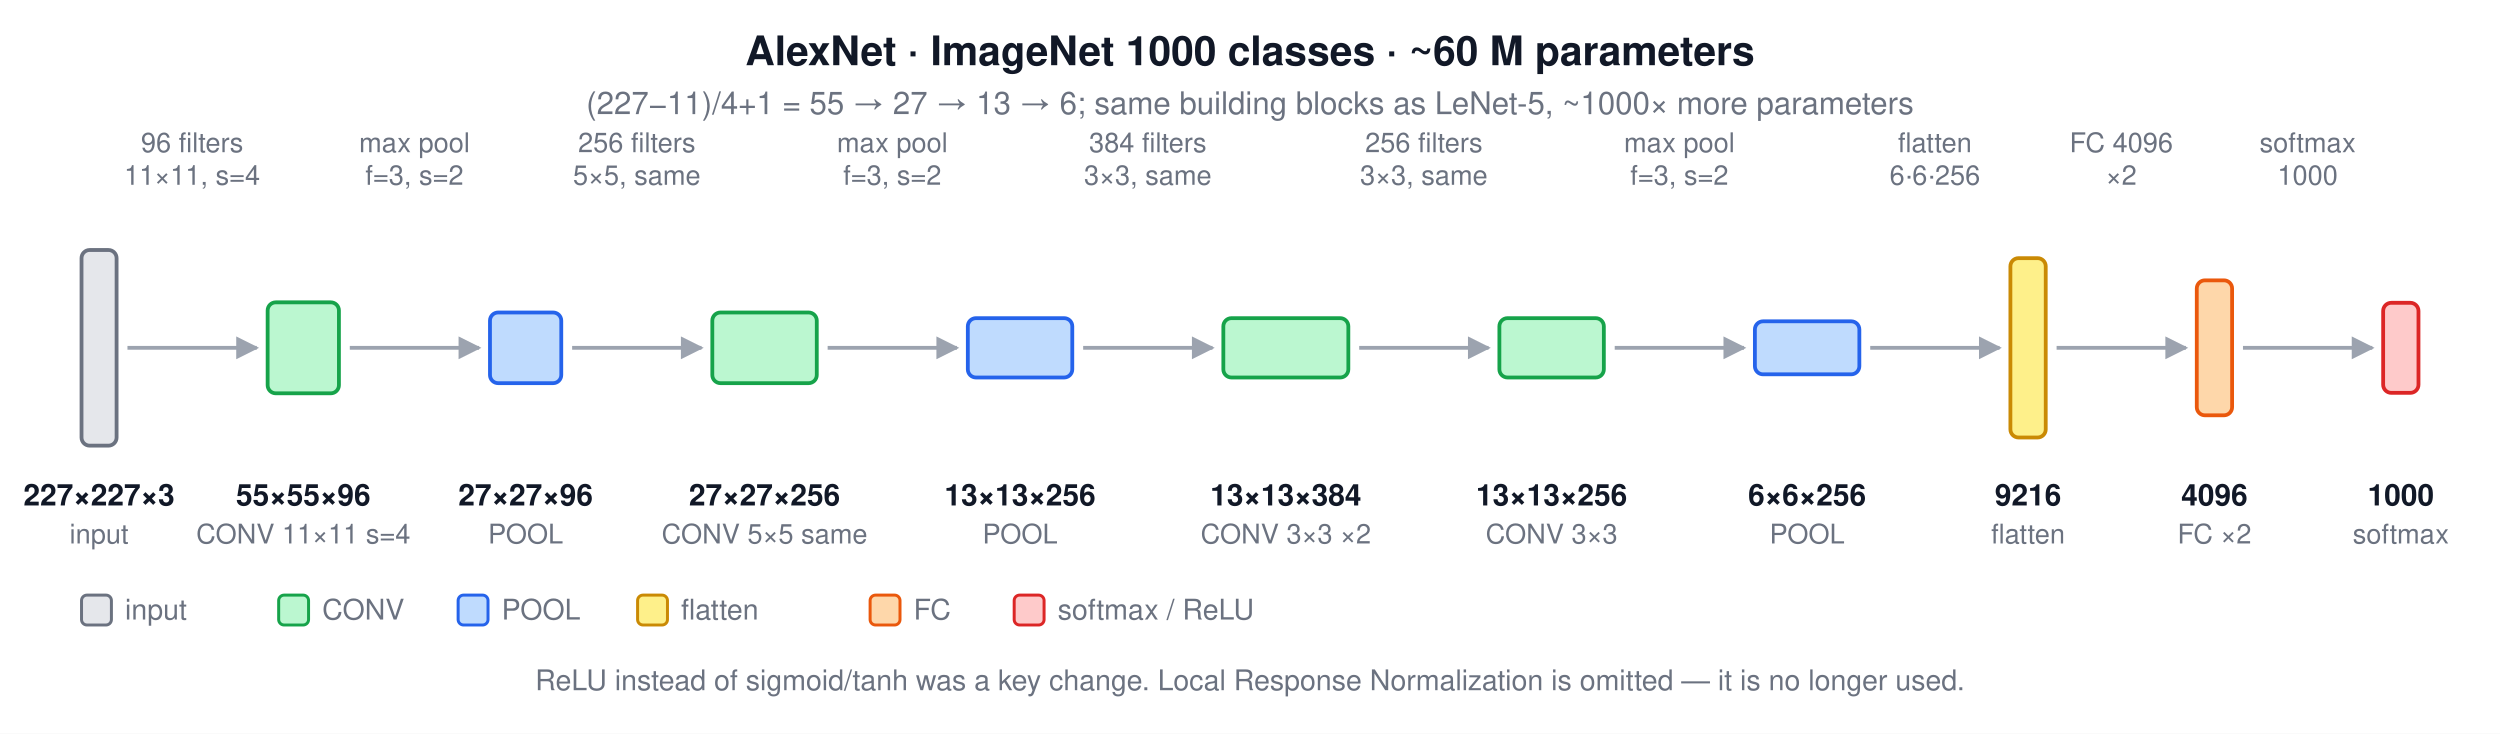
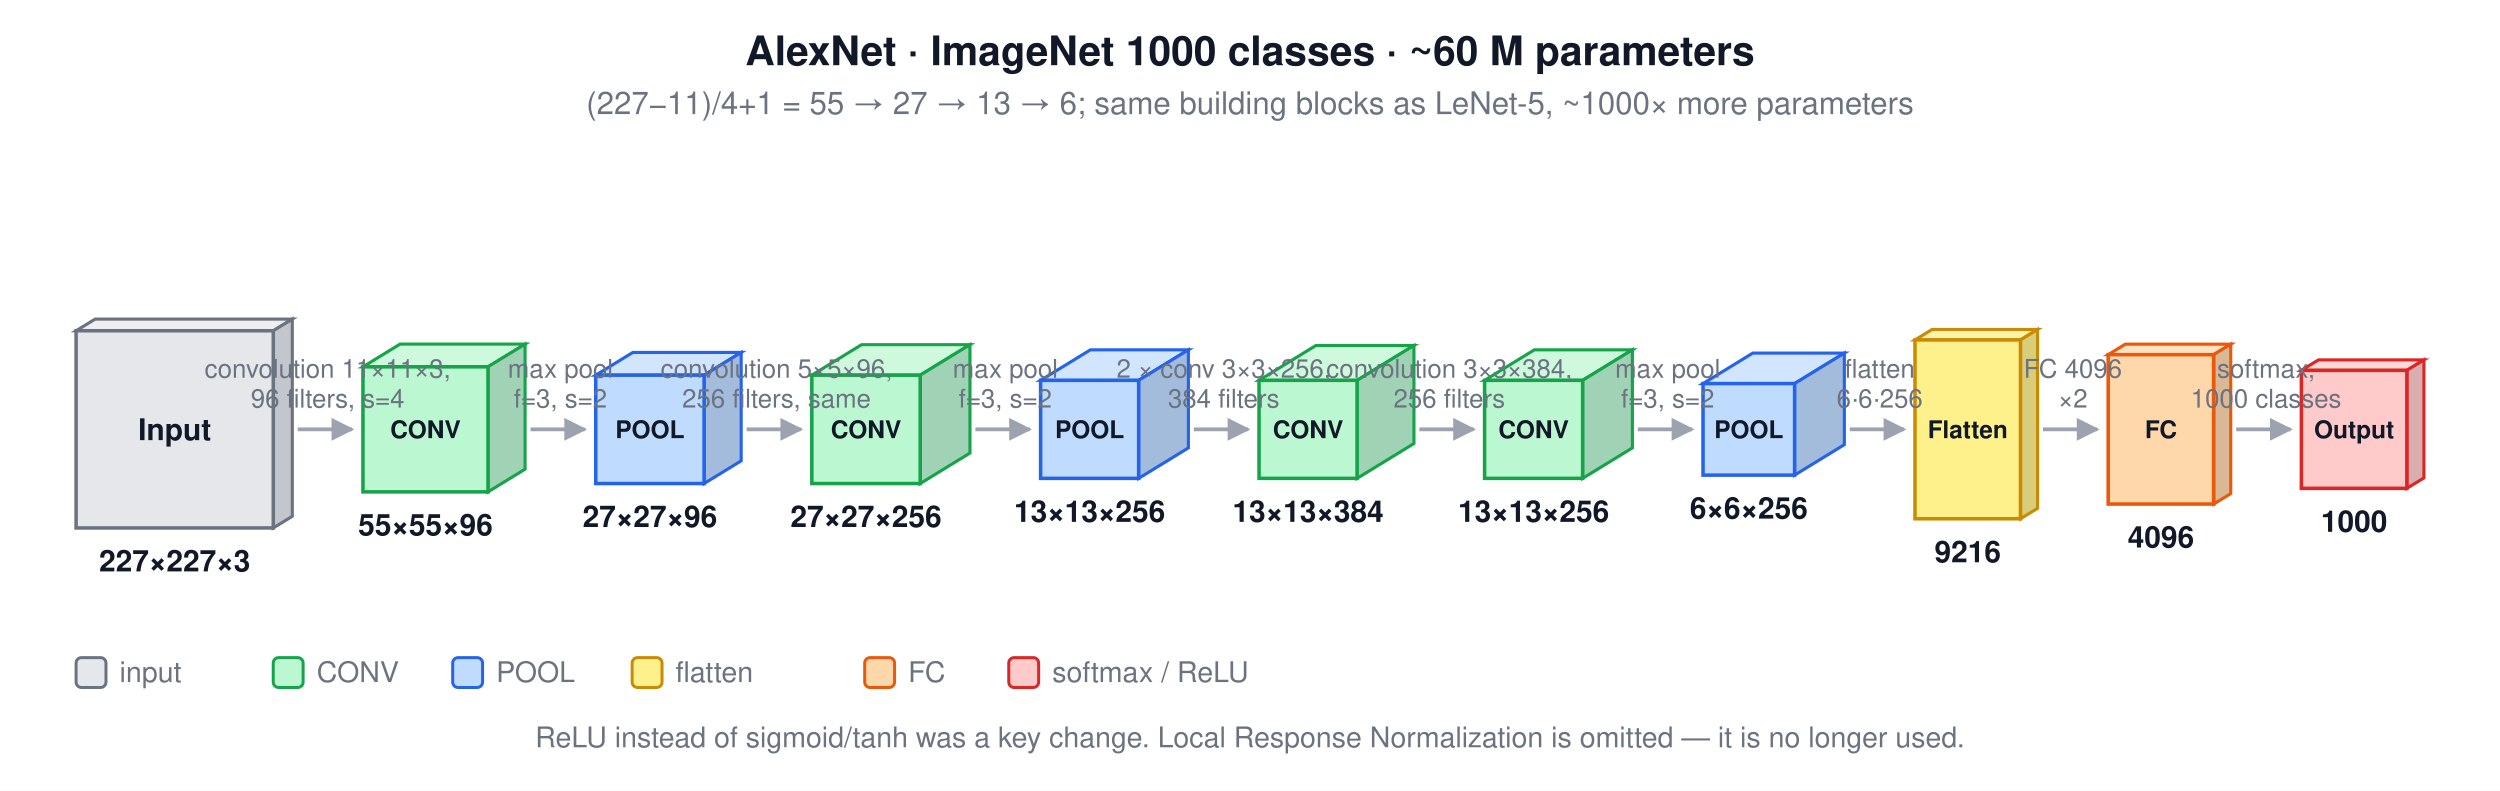
- <svg xmlns="http://www.w3.org/2000/svg" viewBox="0 0 920 270" width="920" height="270">
+ <svg xmlns="http://www.w3.org/2000/svg" viewBox="0 0 920 291" width="920" height="291">
  <defs>
    <marker id="ah" viewBox="0 0 10 10" refX="9" refY="5" markerWidth="6" markerHeight="6" orient="auto-start-reverse">
      <path d="M0,0 L10,5 L0,10 z" fill="#9ca3af" />
    </marker>
  </defs>
-   <rect width="920" height="270" fill="#ffffff" />
+   <rect width="920" height="291" fill="#ffffff" />
  <g font-family="Segoe UI, system-ui, -apple-system, Helvetica, Arial, sans-serif" fill="#111827" font-size="12">
    <text x="460" y="24" font-size="15" text-anchor="middle" fill="#111827" font-weight="600">AlexNet  ·  ImageNet 1000 classes  ·  ~60 M parameters</text>
    <text x="460" y="42" font-size="11.5" text-anchor="middle" fill="#6b7280" font-weight="normal">(227−11)/4+1 = 55 → 27 → 13 → 6;  same building blocks as LeNet-5, ~1000× more parameters</text>
-     <rect x="30" y="92" width="12.904" height="72" rx="3" fill="#e5e7eb" stroke="#6b7280" stroke-width="1.4" />
-     <text x="36.452" y="186" font-size="11" text-anchor="middle" fill="#111827" font-weight="600">227×227×3</text>
-     <text x="36.452" y="200" font-size="10" text-anchor="middle" fill="#6b7280" font-weight="normal">input</text>
-     <rect x="98.49" y="111.258" width="26.235" height="33.483" rx="3" fill="#bbf7d0" stroke="#16a34a" stroke-width="1.4" />
-     <text x="111.608" y="186" font-size="11" text-anchor="middle" fill="#111827" font-weight="600">55×55×96</text>
-     <text x="111.608" y="200" font-size="10" text-anchor="middle" fill="#6b7280" font-weight="normal">CONV 11×11 s=4</text>
-     <rect x="180.311" y="114.998" width="26.235" height="26.003" rx="3" fill="#bfdbfe" stroke="#2563eb" stroke-width="1.4" />
-     <text x="193.428" y="186" font-size="11" text-anchor="middle" fill="#111827" font-weight="600">27×27×96</text>
-     <text x="193.428" y="200" font-size="10" text-anchor="middle" fill="#6b7280" font-weight="normal">POOL</text>
-     <rect x="262.131" y="114.998" width="38.442" height="26.003" rx="3" fill="#bbf7d0" stroke="#16a34a" stroke-width="1.4" />
-     <text x="281.352" y="186" font-size="11" text-anchor="middle" fill="#111827" font-weight="600">27×27×256</text>
-     <text x="281.352" y="200" font-size="10" text-anchor="middle" fill="#6b7280" font-weight="normal">CONV 5×5 same</text>
-     <rect x="356.159" y="117.081" width="38.442" height="21.837" rx="3" fill="#bfdbfe" stroke="#2563eb" stroke-width="1.4" />
-     <text x="375.38" y="186" font-size="11" text-anchor="middle" fill="#111827" font-weight="600">13×13×256</text>
-     <text x="375.38" y="200" font-size="10" text-anchor="middle" fill="#6b7280" font-weight="normal">POOL</text>
-     <rect x="450.187" y="117.081" width="46" height="21.837" rx="3" fill="#bbf7d0" stroke="#16a34a" stroke-width="1.4" />
-     <text x="473.187" y="186" font-size="11" text-anchor="middle" fill="#111827" font-weight="600">13×13×384</text>
-     <text x="473.187" y="200" font-size="10" text-anchor="middle" fill="#6b7280" font-weight="normal">CONV 3×3 ×2</text>
-     <rect x="551.773" y="117.081" width="38.442" height="21.837" rx="3" fill="#bbf7d0" stroke="#16a34a" stroke-width="1.4" />
-     <text x="570.994" y="186" font-size="11" text-anchor="middle" fill="#111827" font-weight="600">13×13×256</text>
-     <text x="570.994" y="200" font-size="10" text-anchor="middle" fill="#6b7280" font-weight="normal">CONV 3×3</text>
-     <rect x="645.8" y="118.246" width="38.442" height="19.507" rx="3" fill="#bfdbfe" stroke="#2563eb" stroke-width="1.4" />
-     <text x="665.021" y="186" font-size="11" text-anchor="middle" fill="#111827" font-weight="600">6×6×256</text>
-     <text x="665.021" y="200" font-size="10" text-anchor="middle" fill="#6b7280" font-weight="normal">POOL</text>
-     <rect x="739.828" y="95" width="13" height="66" rx="3" fill="#fef08a" stroke="#ca8a04" stroke-width="1.4" />
-     <text x="746.328" y="186" font-size="11" text-anchor="middle" fill="#111827" font-weight="600">9216</text>
-     <text x="746.328" y="200" font-size="10" text-anchor="middle" fill="#6b7280" font-weight="normal">flatten</text>
-     <rect x="808.414" y="103.167" width="13" height="49.667" rx="3" fill="#fed7aa" stroke="#ea580c" stroke-width="1.4" />
-     <text x="814.914" y="186" font-size="11" text-anchor="middle" fill="#111827" font-weight="600">4096</text>
-     <text x="814.914" y="200" font-size="10" text-anchor="middle" fill="#6b7280" font-weight="normal">FC ×2</text>
-     <rect x="877" y="111.43" width="13" height="33.141" rx="3" fill="#fecaca" stroke="#dc2626" stroke-width="1.4" />
-     <text x="883.5" y="186" font-size="11" text-anchor="middle" fill="#111827" font-weight="600">1000</text>
-     <text x="883.5" y="200" font-size="10" text-anchor="middle" fill="#6b7280" font-weight="normal">softmax</text>
-     <line x1="46.904" y1="128" x2="94.49" y2="128" stroke="#9ca3af" stroke-width="1.4" marker-end="url(#ah)" />
-     <text x="70.697" y="56" font-size="10" text-anchor="middle" fill="#6b7280" font-weight="normal">96 filters</text>
-     <text x="70.697" y="68" font-size="10" text-anchor="middle" fill="#6b7280" font-weight="normal">11×11, s=4</text>
-     <line x1="128.725" y1="128" x2="176.311" y2="128" stroke="#9ca3af" stroke-width="1.4" marker-end="url(#ah)" />
-     <text x="152.518" y="56" font-size="10" text-anchor="middle" fill="#6b7280" font-weight="normal">max pool</text>
-     <text x="152.518" y="68" font-size="10" text-anchor="middle" fill="#6b7280" font-weight="normal">f=3, s=2</text>
-     <line x1="210.545" y1="128" x2="258.131" y2="128" stroke="#9ca3af" stroke-width="1.4" marker-end="url(#ah)" />
-     <text x="234.338" y="56" font-size="10" text-anchor="middle" fill="#6b7280" font-weight="normal">256 filters</text>
-     <text x="234.338" y="68" font-size="10" text-anchor="middle" fill="#6b7280" font-weight="normal">5×5, same</text>
-     <line x1="304.573" y1="128" x2="352.159" y2="128" stroke="#9ca3af" stroke-width="1.4" marker-end="url(#ah)" />
-     <text x="328.366" y="56" font-size="10" text-anchor="middle" fill="#6b7280" font-weight="normal">max pool</text>
-     <text x="328.366" y="68" font-size="10" text-anchor="middle" fill="#6b7280" font-weight="normal">f=3, s=2</text>
-     <line x1="398.601" y1="128" x2="446.187" y2="128" stroke="#9ca3af" stroke-width="1.4" marker-end="url(#ah)" />
-     <text x="422.394" y="56" font-size="10" text-anchor="middle" fill="#6b7280" font-weight="normal">384 filters</text>
-     <text x="422.394" y="68" font-size="10" text-anchor="middle" fill="#6b7280" font-weight="normal">3×3, same</text>
-     <line x1="500.187" y1="128" x2="547.773" y2="128" stroke="#9ca3af" stroke-width="1.4" marker-end="url(#ah)" />
-     <text x="523.98" y="56" font-size="10" text-anchor="middle" fill="#6b7280" font-weight="normal">256 filters</text>
-     <text x="523.98" y="68" font-size="10" text-anchor="middle" fill="#6b7280" font-weight="normal">3×3, same</text>
-     <line x1="594.215" y1="128" x2="641.8" y2="128" stroke="#9ca3af" stroke-width="1.4" marker-end="url(#ah)" />
-     <text x="618.007" y="56" font-size="10" text-anchor="middle" fill="#6b7280" font-weight="normal">max pool</text>
-     <text x="618.007" y="68" font-size="10" text-anchor="middle" fill="#6b7280" font-weight="normal">f=3, s=2</text>
-     <line x1="688.242" y1="128" x2="735.828" y2="128" stroke="#9ca3af" stroke-width="1.4" marker-end="url(#ah)" />
-     <text x="712.035" y="56" font-size="10" text-anchor="middle" fill="#6b7280" font-weight="normal">flatten</text>
-     <text x="712.035" y="68" font-size="10" text-anchor="middle" fill="#6b7280" font-weight="normal">6·6·256</text>
-     <line x1="756.828" y1="128" x2="804.414" y2="128" stroke="#9ca3af" stroke-width="1.4" marker-end="url(#ah)" />
-     <text x="780.621" y="56" font-size="10" text-anchor="middle" fill="#6b7280" font-weight="normal">FC 4096</text>
-     <text x="780.621" y="68" font-size="10" text-anchor="middle" fill="#6b7280" font-weight="normal">×2</text>
-     <line x1="825.414" y1="128" x2="873" y2="128" stroke="#9ca3af" stroke-width="1.4" marker-end="url(#ah)" />
-     <text x="849.207" y="56" font-size="10" text-anchor="middle" fill="#6b7280" font-weight="normal">softmax</text>
-     <text x="849.207" y="68" font-size="10" text-anchor="middle" fill="#6b7280" font-weight="normal">1000</text>
-     <rect x="30" y="219" width="11" height="11" rx="2" fill="#e5e7eb" stroke="#6b7280" stroke-width="1.1" />
-     <text x="46" y="228" font-size="10.5" text-anchor="start" fill="#6b7280" font-weight="normal">input</text>
-     <rect x="102.55" y="219" width="11" height="11" rx="2" fill="#bbf7d0" stroke="#16a34a" stroke-width="1.1" />
-     <text x="118.55" y="228" font-size="10.5" text-anchor="start" fill="#6b7280" font-weight="normal">CONV</text>
-     <rect x="168.59" y="219" width="11" height="11" rx="2" fill="#bfdbfe" stroke="#2563eb" stroke-width="1.1" />
-     <text x="184.59" y="228" font-size="10.5" text-anchor="start" fill="#6b7280" font-weight="normal">POOL</text>
-     <rect x="234.63" y="219" width="11" height="11" rx="2" fill="#fef08a" stroke="#ca8a04" stroke-width="1.1" />
-     <text x="250.63" y="228" font-size="10.5" text-anchor="start" fill="#6b7280" font-weight="normal">flatten</text>
-     <rect x="320.2" y="219" width="11" height="11" rx="2" fill="#fed7aa" stroke="#ea580c" stroke-width="1.1" />
-     <text x="336.2" y="228" font-size="10.5" text-anchor="start" fill="#6b7280" font-weight="normal">FC</text>
-     <rect x="373.22" y="219" width="11" height="11" rx="2" fill="#fecaca" stroke="#dc2626" stroke-width="1.1" />
-     <text x="389.22" y="228" font-size="10.5" text-anchor="start" fill="#6b7280" font-weight="normal">softmax / ReLU</text>
-     <text x="460" y="254" font-size="10.5" text-anchor="middle" fill="#6b7280" font-weight="normal">ReLU instead of sigmoid/tanh was a key change. Local Response Normalization is omitted — it is no longer used.</text>
+     <polygon points="28,121.716 35,117.426 107.568,117.426 100.568,121.716" fill="#eceef1" stroke="#6b7280" stroke-width="1.15" />
+     <polygon points="100.568,121.716 107.568,117.426 107.568,189.994 100.568,194.284" fill="#c3c6cc" stroke="#6b7280" stroke-width="1.15" />
+     <polygon points="28,121.716 100.568,121.716 100.568,194.284 28,194.284" fill="#e5e7eb" stroke="#6b7280" stroke-width="1.3" />
+     <text x="64.284" y="161.96" font-size="11" text-anchor="middle" fill="#111827" font-weight="600">Input</text>
+     <text x="64.284" y="210.284" font-size="11" text-anchor="middle" fill="#111827" font-weight="600">227×227×3</text>
+     <polygon points="133.568,134.991 147.21,126.63 193.228,126.63 179.586,134.991" fill="#cef9dd" stroke="#16a34a" stroke-width="1.15" />
+     <polygon points="179.586,134.991 193.228,126.63 193.228,172.648 179.586,181.009" fill="#a0d3b5" stroke="#16a34a" stroke-width="1.15" />
+     <polygon points="133.568,134.991 179.586,134.991 179.586,181.009 133.568,181.009" fill="#bbf7d0" stroke="#16a34a" stroke-width="1.3" />
+     <text x="156.577" y="161.24" font-size="9" text-anchor="middle" fill="#111827" font-weight="600">CONV</text>
+     <text x="156.577" y="197.009" font-size="11" text-anchor="middle" fill="#111827" font-weight="600">55×55×96</text>
+     <polygon points="219.228,138.059 232.871,129.697 272.753,129.697 259.111,138.059" fill="#d1e5fe" stroke="#2563eb" stroke-width="1.15" />
+     <polygon points="259.111,138.059 272.753,129.697 272.753,169.58 259.111,177.941" fill="#a3bcdc" stroke="#2563eb" stroke-width="1.15" />
+     <polygon points="219.228,138.059 259.111,138.059 259.111,177.941 219.228,177.941" fill="#bfdbfe" stroke="#2563eb" stroke-width="1.3" />
+     <text x="239.169" y="161.24" font-size="9" text-anchor="middle" fill="#111827" font-weight="600">POOL</text>
+     <text x="239.169" y="193.941" font-size="11" text-anchor="middle" fill="#111827" font-weight="600">27×27×96</text>
+     <polygon points="298.753,138.059 317.062,126.837 356.944,126.837 338.635,138.059" fill="#cef9dd" stroke="#16a34a" stroke-width="1.15" />
+     <polygon points="338.635,138.059 356.944,126.837 356.944,166.72 338.635,177.941" fill="#a0d3b5" stroke="#16a34a" stroke-width="1.15" />
+     <polygon points="298.753,138.059 338.635,138.059 338.635,177.941 298.753,177.941" fill="#bbf7d0" stroke="#16a34a" stroke-width="1.3" />
+     <text x="318.694" y="161.24" font-size="9" text-anchor="middle" fill="#111827" font-weight="600">CONV</text>
+     <text x="318.694" y="193.941" font-size="11" text-anchor="middle" fill="#111827" font-weight="600">27×27×256</text>
+     <polygon points="382.944,139.962 401.253,128.74 437.329,128.74 419.02,139.962" fill="#d1e5fe" stroke="#2563eb" stroke-width="1.15" />
+     <polygon points="419.02,139.962 437.329,128.74 437.329,164.816 419.02,176.038" fill="#a3bcdc" stroke="#2563eb" stroke-width="1.15" />
+     <polygon points="382.944,139.962 419.02,139.962 419.02,176.038 382.944,176.038" fill="#bfdbfe" stroke="#2563eb" stroke-width="1.3" />
+     <text x="400.982" y="161.24" font-size="9" text-anchor="middle" fill="#111827" font-weight="600">POOL</text>
+     <text x="400.982" y="192.038" font-size="11" text-anchor="middle" fill="#111827" font-weight="600">13×13×256</text>
+     <polygon points="463.329,139.962 484.256,127.136 520.332,127.136 499.405,139.962" fill="#cef9dd" stroke="#16a34a" stroke-width="1.15" />
+     <polygon points="499.405,139.962 520.332,127.136 520.332,163.212 499.405,176.038" fill="#a0d3b5" stroke="#16a34a" stroke-width="1.15" />
+     <polygon points="463.329,139.962 499.405,139.962 499.405,176.038 463.329,176.038" fill="#bbf7d0" stroke="#16a34a" stroke-width="1.3" />
+     <text x="481.367" y="161.24" font-size="9" text-anchor="middle" fill="#111827" font-weight="600">CONV</text>
+     <text x="481.367" y="192.038" font-size="11" text-anchor="middle" fill="#111827" font-weight="600">13×13×384</text>
+     <polygon points="546.332,139.962 564.641,128.74 600.716,128.74 582.408,139.962" fill="#cef9dd" stroke="#16a34a" stroke-width="1.15" />
+     <polygon points="582.408,139.962 600.716,128.74 600.716,164.816 582.408,176.038" fill="#a0d3b5" stroke="#16a34a" stroke-width="1.15" />
+     <polygon points="546.332,139.962 582.408,139.962 582.408,176.038 546.332,176.038" fill="#bbf7d0" stroke="#16a34a" stroke-width="1.3" />
+     <text x="564.37" y="161.24" font-size="9" text-anchor="middle" fill="#111827" font-weight="600">CONV</text>
+     <text x="564.37" y="192.038" font-size="11" text-anchor="middle" fill="#111827" font-weight="600">13×13×256</text>
+     <polygon points="626.716,141.153 645.025,129.931 678.72,129.931 660.411,141.153" fill="#d1e5fe" stroke="#2563eb" stroke-width="1.15" />
+     <polygon points="660.411,141.153 678.72,129.931 678.72,163.625 660.411,174.847" fill="#a3bcdc" stroke="#2563eb" stroke-width="1.15" />
+     <polygon points="626.716,141.153 660.411,141.153 660.411,174.847 626.716,174.847" fill="#bfdbfe" stroke="#2563eb" stroke-width="1.3" />
+     <text x="643.564" y="161.24" font-size="9" text-anchor="middle" fill="#111827" font-weight="600">POOL</text>
+     <text x="643.564" y="190.847" font-size="11" text-anchor="middle" fill="#111827" font-weight="600">6×6×256</text>
+     <polygon points="704.72,125.091 710.998,121.243 749.813,121.243 743.535,125.091" fill="#fef4ab" stroke="#ca8a04" stroke-width="1.15" />
+     <polygon points="743.535,125.091 749.813,121.243 749.813,187.061 743.535,190.909" fill="#d8cd7a" stroke="#ca8a04" stroke-width="1.15" />
+     <polygon points="704.72,125.091 743.535,125.091 743.535,190.909 704.72,190.909" fill="#fef08a" stroke="#ca8a04" stroke-width="1.3" />
+     <text x="724.127" y="161.24" font-size="9" text-anchor="middle" fill="#111827" font-weight="600">Flatten</text>
+     <text x="724.127" y="206.909" font-size="11" text-anchor="middle" fill="#111827" font-weight="600">9216</text>
+     <polygon points="775.813,130.509 782.091,126.661 820.907,126.661 814.629,130.509" fill="#fee2c2" stroke="#ea580c" stroke-width="1.15" />
+     <polygon points="814.629,130.509 820.907,126.661 820.907,181.643 814.629,185.491" fill="#d8b895" stroke="#ea580c" stroke-width="1.15" />
+     <polygon points="775.813,130.509 814.629,130.509 814.629,185.491 775.813,185.491" fill="#fed7aa" stroke="#ea580c" stroke-width="1.3" />
+     <text x="795.221" y="161.24" font-size="9" text-anchor="middle" fill="#111827" font-weight="600">FC</text>
+     <text x="795.221" y="201.491" font-size="11" text-anchor="middle" fill="#111827" font-weight="600">4096</text>
+     <polygon points="846.907,136.289 853.184,132.441 892,132.441 885.722,136.289" fill="#fed9d9" stroke="#dc2626" stroke-width="1.15" />
+     <polygon points="885.722,136.289 892,132.441 892,175.864 885.722,179.711" fill="#d8aeb0" stroke="#dc2626" stroke-width="1.15" />
+     <polygon points="846.907,136.289 885.722,136.289 885.722,179.711 846.907,179.711" fill="#fecaca" stroke="#dc2626" stroke-width="1.3" />
+     <text x="866.314" y="161.24" font-size="9" text-anchor="middle" fill="#111827" font-weight="600">Output</text>
+     <text x="866.314" y="195.711" font-size="11" text-anchor="middle" fill="#111827" font-weight="600">1000</text>
+     <line x1="109.568" y1="158" x2="129.568" y2="158" stroke="#9ca3af" stroke-width="1.4" marker-end="url(#ah)" />
+     <text x="120.568" y="139" font-size="9.5" text-anchor="middle" fill="#6b7280" font-weight="normal">convolution 11×11×3,</text>
+     <text x="120.568" y="150" font-size="9.5" text-anchor="middle" fill="#6b7280" font-weight="normal">96 filters, s=4</text>
+     <line x1="195.228" y1="158" x2="215.228" y2="158" stroke="#9ca3af" stroke-width="1.4" marker-end="url(#ah)" />
+     <text x="206.228" y="139" font-size="9.5" text-anchor="middle" fill="#6b7280" font-weight="normal">max pool</text>
+     <text x="206.228" y="150" font-size="9.5" text-anchor="middle" fill="#6b7280" font-weight="normal">f=3, s=2</text>
+     <line x1="274.753" y1="158" x2="294.753" y2="158" stroke="#9ca3af" stroke-width="1.4" marker-end="url(#ah)" />
+     <text x="285.753" y="139" font-size="9.5" text-anchor="middle" fill="#6b7280" font-weight="normal">convolution 5×5×96,</text>
+     <text x="285.753" y="150" font-size="9.5" text-anchor="middle" fill="#6b7280" font-weight="normal">256 filters, same</text>
+     <line x1="358.944" y1="158" x2="378.944" y2="158" stroke="#9ca3af" stroke-width="1.4" marker-end="url(#ah)" />
+     <text x="369.944" y="139" font-size="9.5" text-anchor="middle" fill="#6b7280" font-weight="normal">max pool</text>
+     <text x="369.944" y="150" font-size="9.5" text-anchor="middle" fill="#6b7280" font-weight="normal">f=3, s=2</text>
+     <line x1="439.329" y1="158" x2="459.329" y2="158" stroke="#9ca3af" stroke-width="1.4" marker-end="url(#ah)" />
+     <text x="450.329" y="139" font-size="9.5" text-anchor="middle" fill="#6b7280" font-weight="normal">2 × conv 3×3×256,</text>
+     <text x="450.329" y="150" font-size="9.5" text-anchor="middle" fill="#6b7280" font-weight="normal">384 filters</text>
+     <line x1="522.332" y1="158" x2="542.332" y2="158" stroke="#9ca3af" stroke-width="1.4" marker-end="url(#ah)" />
+     <text x="533.332" y="139" font-size="9.5" text-anchor="middle" fill="#6b7280" font-weight="normal">convolution 3×3×384,</text>
+     <text x="533.332" y="150" font-size="9.5" text-anchor="middle" fill="#6b7280" font-weight="normal">256 filters</text>
+     <line x1="602.716" y1="158" x2="622.716" y2="158" stroke="#9ca3af" stroke-width="1.4" marker-end="url(#ah)" />
+     <text x="613.716" y="139" font-size="9.5" text-anchor="middle" fill="#6b7280" font-weight="normal">max pool</text>
+     <text x="613.716" y="150" font-size="9.5" text-anchor="middle" fill="#6b7280" font-weight="normal">f=3, s=2</text>
+     <line x1="680.72" y1="158" x2="700.72" y2="158" stroke="#9ca3af" stroke-width="1.4" marker-end="url(#ah)" />
+     <text x="691.72" y="139" font-size="9.5" text-anchor="middle" fill="#6b7280" font-weight="normal">flatten</text>
+     <text x="691.72" y="150" font-size="9.5" text-anchor="middle" fill="#6b7280" font-weight="normal">6·6·256</text>
+     <line x1="751.813" y1="158" x2="771.813" y2="158" stroke="#9ca3af" stroke-width="1.4" marker-end="url(#ah)" />
+     <text x="762.813" y="139" font-size="9.5" text-anchor="middle" fill="#6b7280" font-weight="normal">FC 4096</text>
+     <text x="762.813" y="150" font-size="9.5" text-anchor="middle" fill="#6b7280" font-weight="normal">×2</text>
+     <line x1="822.907" y1="158" x2="842.907" y2="158" stroke="#9ca3af" stroke-width="1.4" marker-end="url(#ah)" />
+     <text x="833.907" y="139" font-size="9.5" text-anchor="middle" fill="#6b7280" font-weight="normal">softmax,</text>
+     <text x="833.907" y="150" font-size="9.5" text-anchor="middle" fill="#6b7280" font-weight="normal">1000 classes</text>
+     <rect x="28" y="242" width="11" height="11" rx="2" fill="#e5e7eb" stroke="#6b7280" stroke-width="1.1" />
+     <text x="44" y="251" font-size="10.5" text-anchor="start" fill="#6b7280" font-weight="normal">input</text>
+     <rect x="100.55" y="242" width="11" height="11" rx="2" fill="#bbf7d0" stroke="#16a34a" stroke-width="1.1" />
+     <text x="116.55" y="251" font-size="10.5" text-anchor="start" fill="#6b7280" font-weight="normal">CONV</text>
+     <rect x="166.59" y="242" width="11" height="11" rx="2" fill="#bfdbfe" stroke="#2563eb" stroke-width="1.1" />
+     <text x="182.59" y="251" font-size="10.5" text-anchor="start" fill="#6b7280" font-weight="normal">POOL</text>
+     <rect x="232.63" y="242" width="11" height="11" rx="2" fill="#fef08a" stroke="#ca8a04" stroke-width="1.1" />
+     <text x="248.63" y="251" font-size="10.5" text-anchor="start" fill="#6b7280" font-weight="normal">flatten</text>
+     <rect x="318.2" y="242" width="11" height="11" rx="2" fill="#fed7aa" stroke="#ea580c" stroke-width="1.1" />
+     <text x="334.2" y="251" font-size="10.5" text-anchor="start" fill="#6b7280" font-weight="normal">FC</text>
+     <rect x="371.22" y="242" width="11" height="11" rx="2" fill="#fecaca" stroke="#dc2626" stroke-width="1.1" />
+     <text x="387.22" y="251" font-size="10.5" text-anchor="start" fill="#6b7280" font-weight="normal">softmax / ReLU</text>
+     <text x="460" y="275" font-size="10.5" text-anchor="middle" fill="#6b7280" font-weight="normal">ReLU instead of sigmoid/tanh was a key change. Local Response Normalization is omitted — it is no longer used.</text>
  </g>
</svg>
